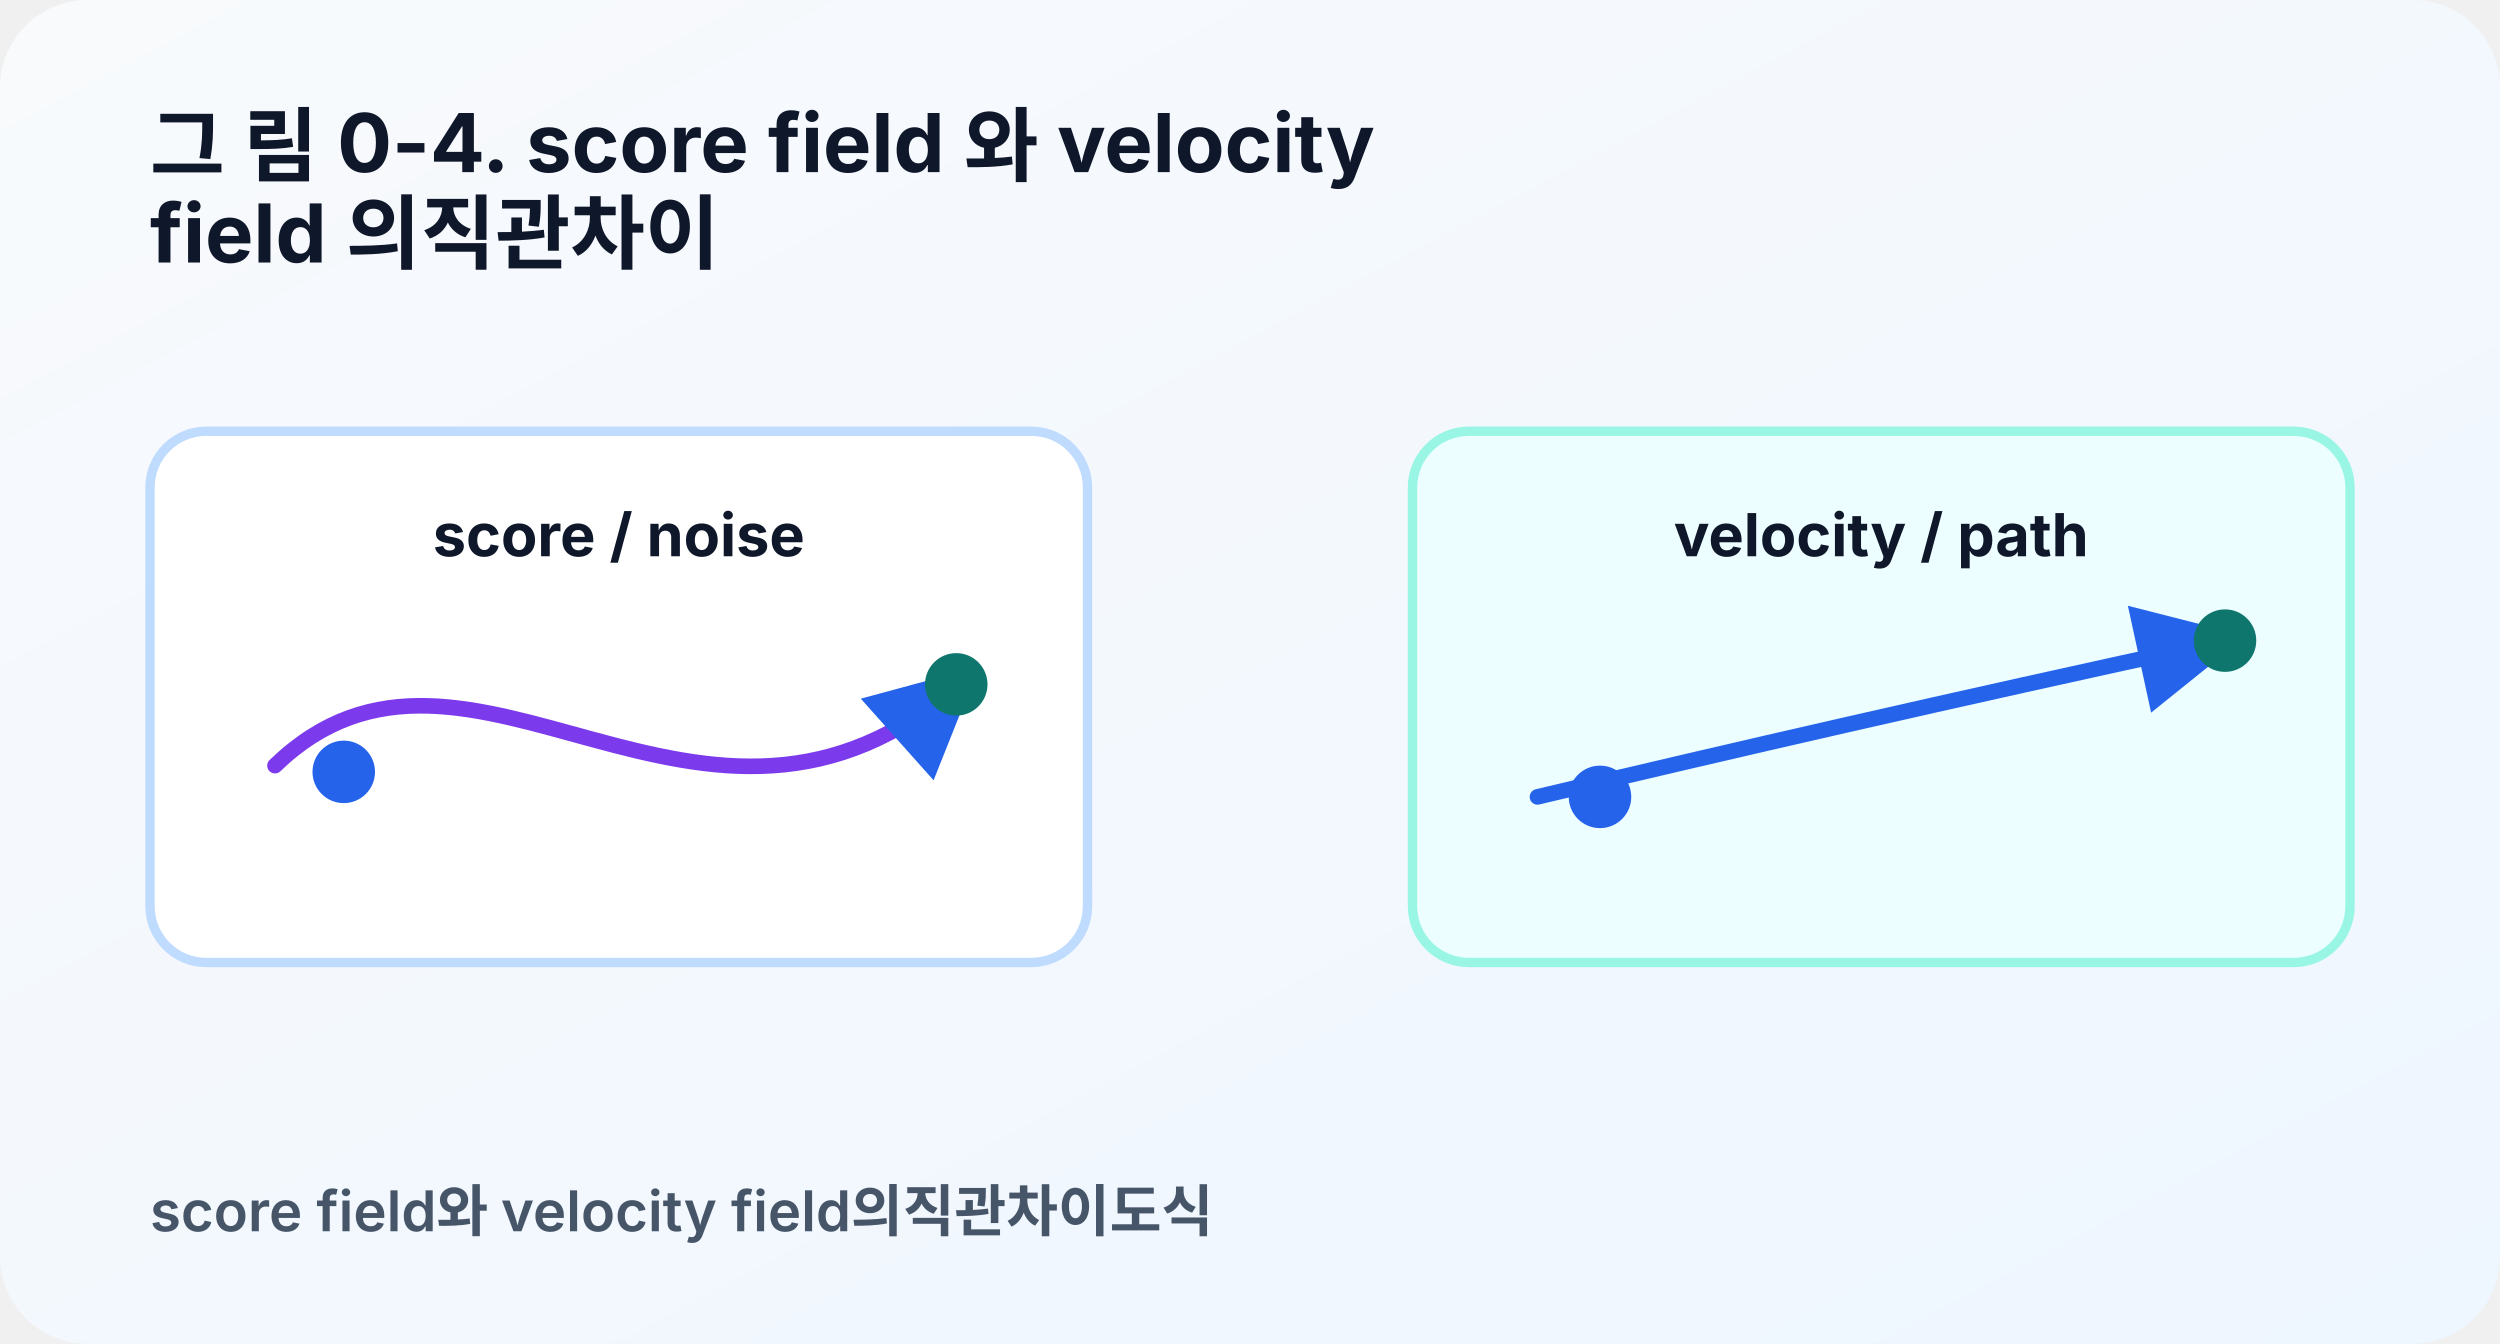
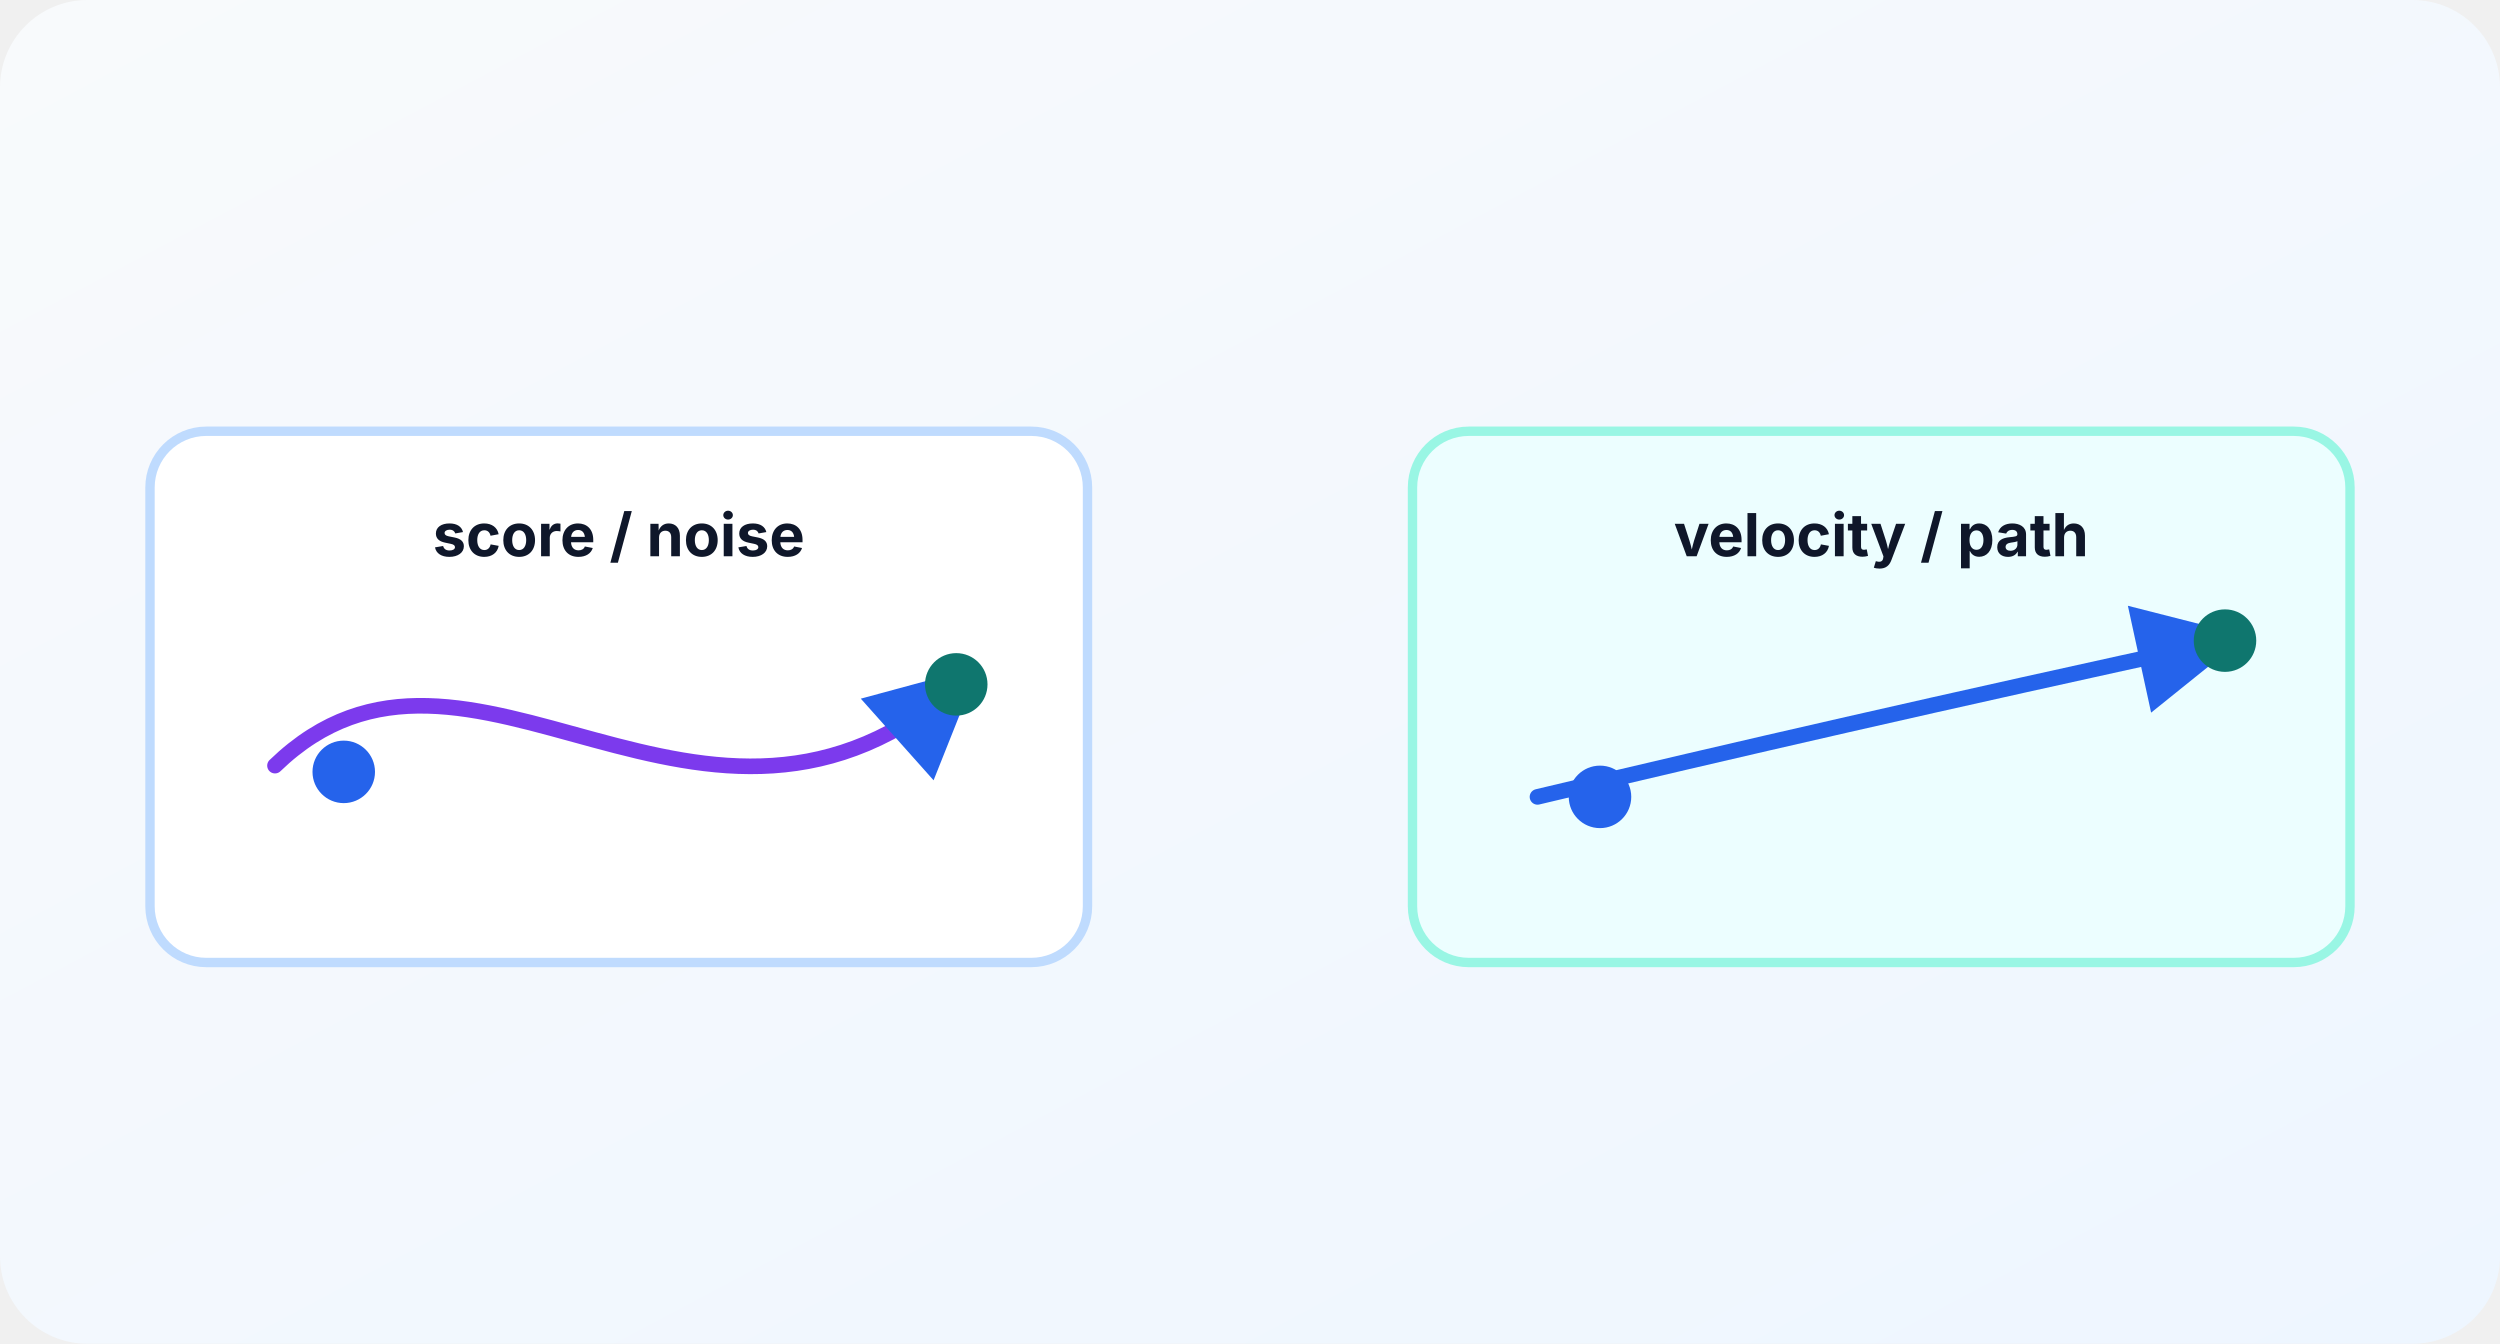
<svg xmlns="http://www.w3.org/2000/svg" viewBox="0 0 800 430" role="img">
  <defs>
    <marker id="arrow" viewBox="0 0 10 10" refX="8" refY="5" markerWidth="7" markerHeight="7" orient="auto-start-reverse">
      <path d="M0 0 L10 5 L0 10 z" fill="#2563eb" />
    </marker>
    <linearGradient id="bg" x1="0" x2="1" y1="0" y2="1">
      <stop offset="0" stop-color="#f8fafc" />
      <stop offset="1" stop-color="#eef6ff" />
    </linearGradient>
  </defs>
  <style>.bg{fill:url(#bg)}.title{font:700 26px -apple-system,BlinkMacSystemFont,'Noto Sans KR',sans-serif;fill:#0f172a}.small{font:600 18px -apple-system,BlinkMacSystemFont,'Noto Sans KR',sans-serif;fill:#475569}.label{font:700 19px -apple-system,BlinkMacSystemFont,'Noto Sans KR',sans-serif;fill:#0f172a}.light{fill:#fff}.panel{fill:#fff;stroke:#bfdbfe;stroke-width:3}.panel.alt{fill:#ecfeff;stroke:#99f6e4}.net,.hub{fill:#0f766e}.arrow{fill:none;stroke:#2563eb;stroke-width:5;stroke-linecap:round;marker-end:url(#arrow)}.arrow.soft{stroke:#0f766e;opacity:.75}.curve{fill:none;stroke:#7c3aed;stroke-width:5;stroke-linecap:round;marker-end:url(#arrow)}.dot{fill:#2563eb}.dot2{fill:#0f766e}.cloud circle{fill:#bfdbfe;opacity:.9}.data rect{fill:#d1fae5;stroke:#0f766e;stroke-width:4}.data circle{fill:#0f766e}.data path{fill:none;stroke:#0f766e;stroke-width:5;stroke-linecap:round}.link{stroke:#94a3b8;stroke-width:3;opacity:.75}</style>
  <rect class="bg" width="800" height="430" rx="28" />
-   <text x="48" y="56" class="title">그 림 0-4. score field 와 velocity</text>
-   <text x="48" y="84" class="title">field 의직관차이</text>
  <rect x="48" y="138" width="300" height="170" rx="18" class="panel" />
  <rect x="452" y="138" width="300" height="170" rx="18" class="panel alt" />
  <text x="198" y="178" text-anchor="middle" class="label">score / noise</text>
  <text x="602" y="178" text-anchor="middle" class="label">velocity / path</text>
  <path d="M88 245 C150 185 225 292 308 218" class="curve" />
  <path d="M492 255 C555 240 620 225 712 205" class="arrow" />
  <circle cx="110" cy="247" r="10" class="dot" />
  <circle cx="306" cy="219" r="10" class="dot2" />
  <circle cx="512" cy="255" r="10" class="dot" />
  <circle cx="712" cy="205" r="10" class="dot2" />
-   <text x="48" y="394" class="small">score field와 velocity field의직관차이도식</text>
</svg>
